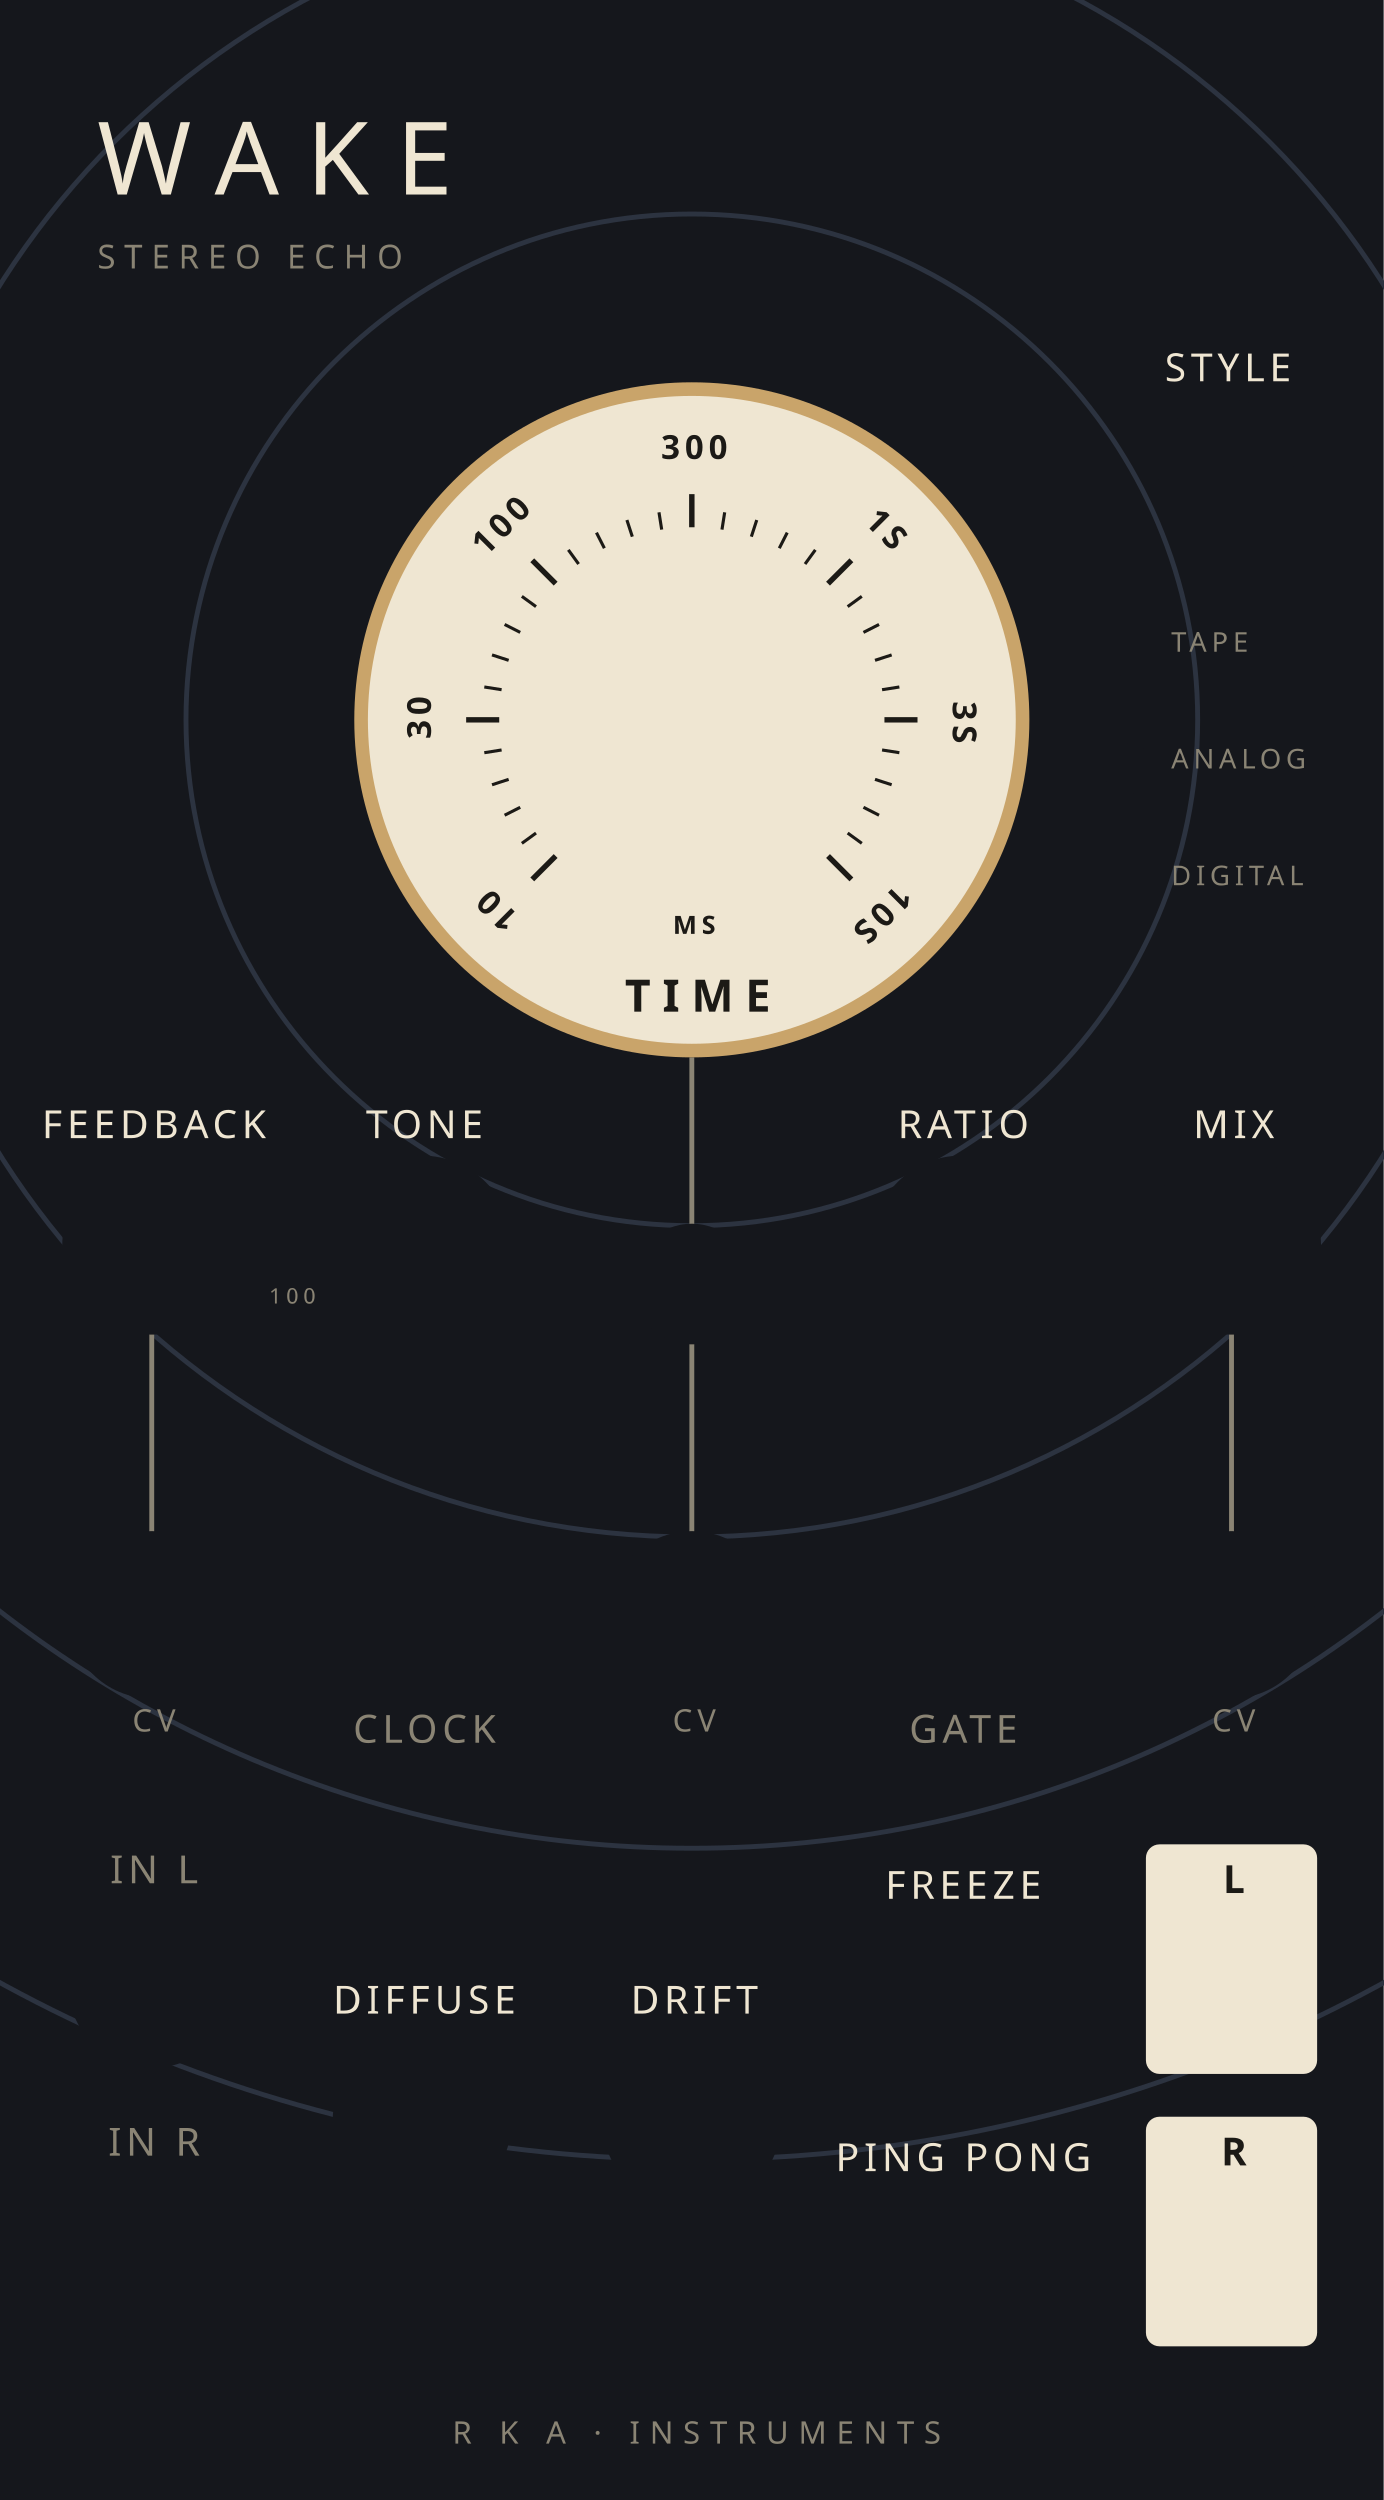
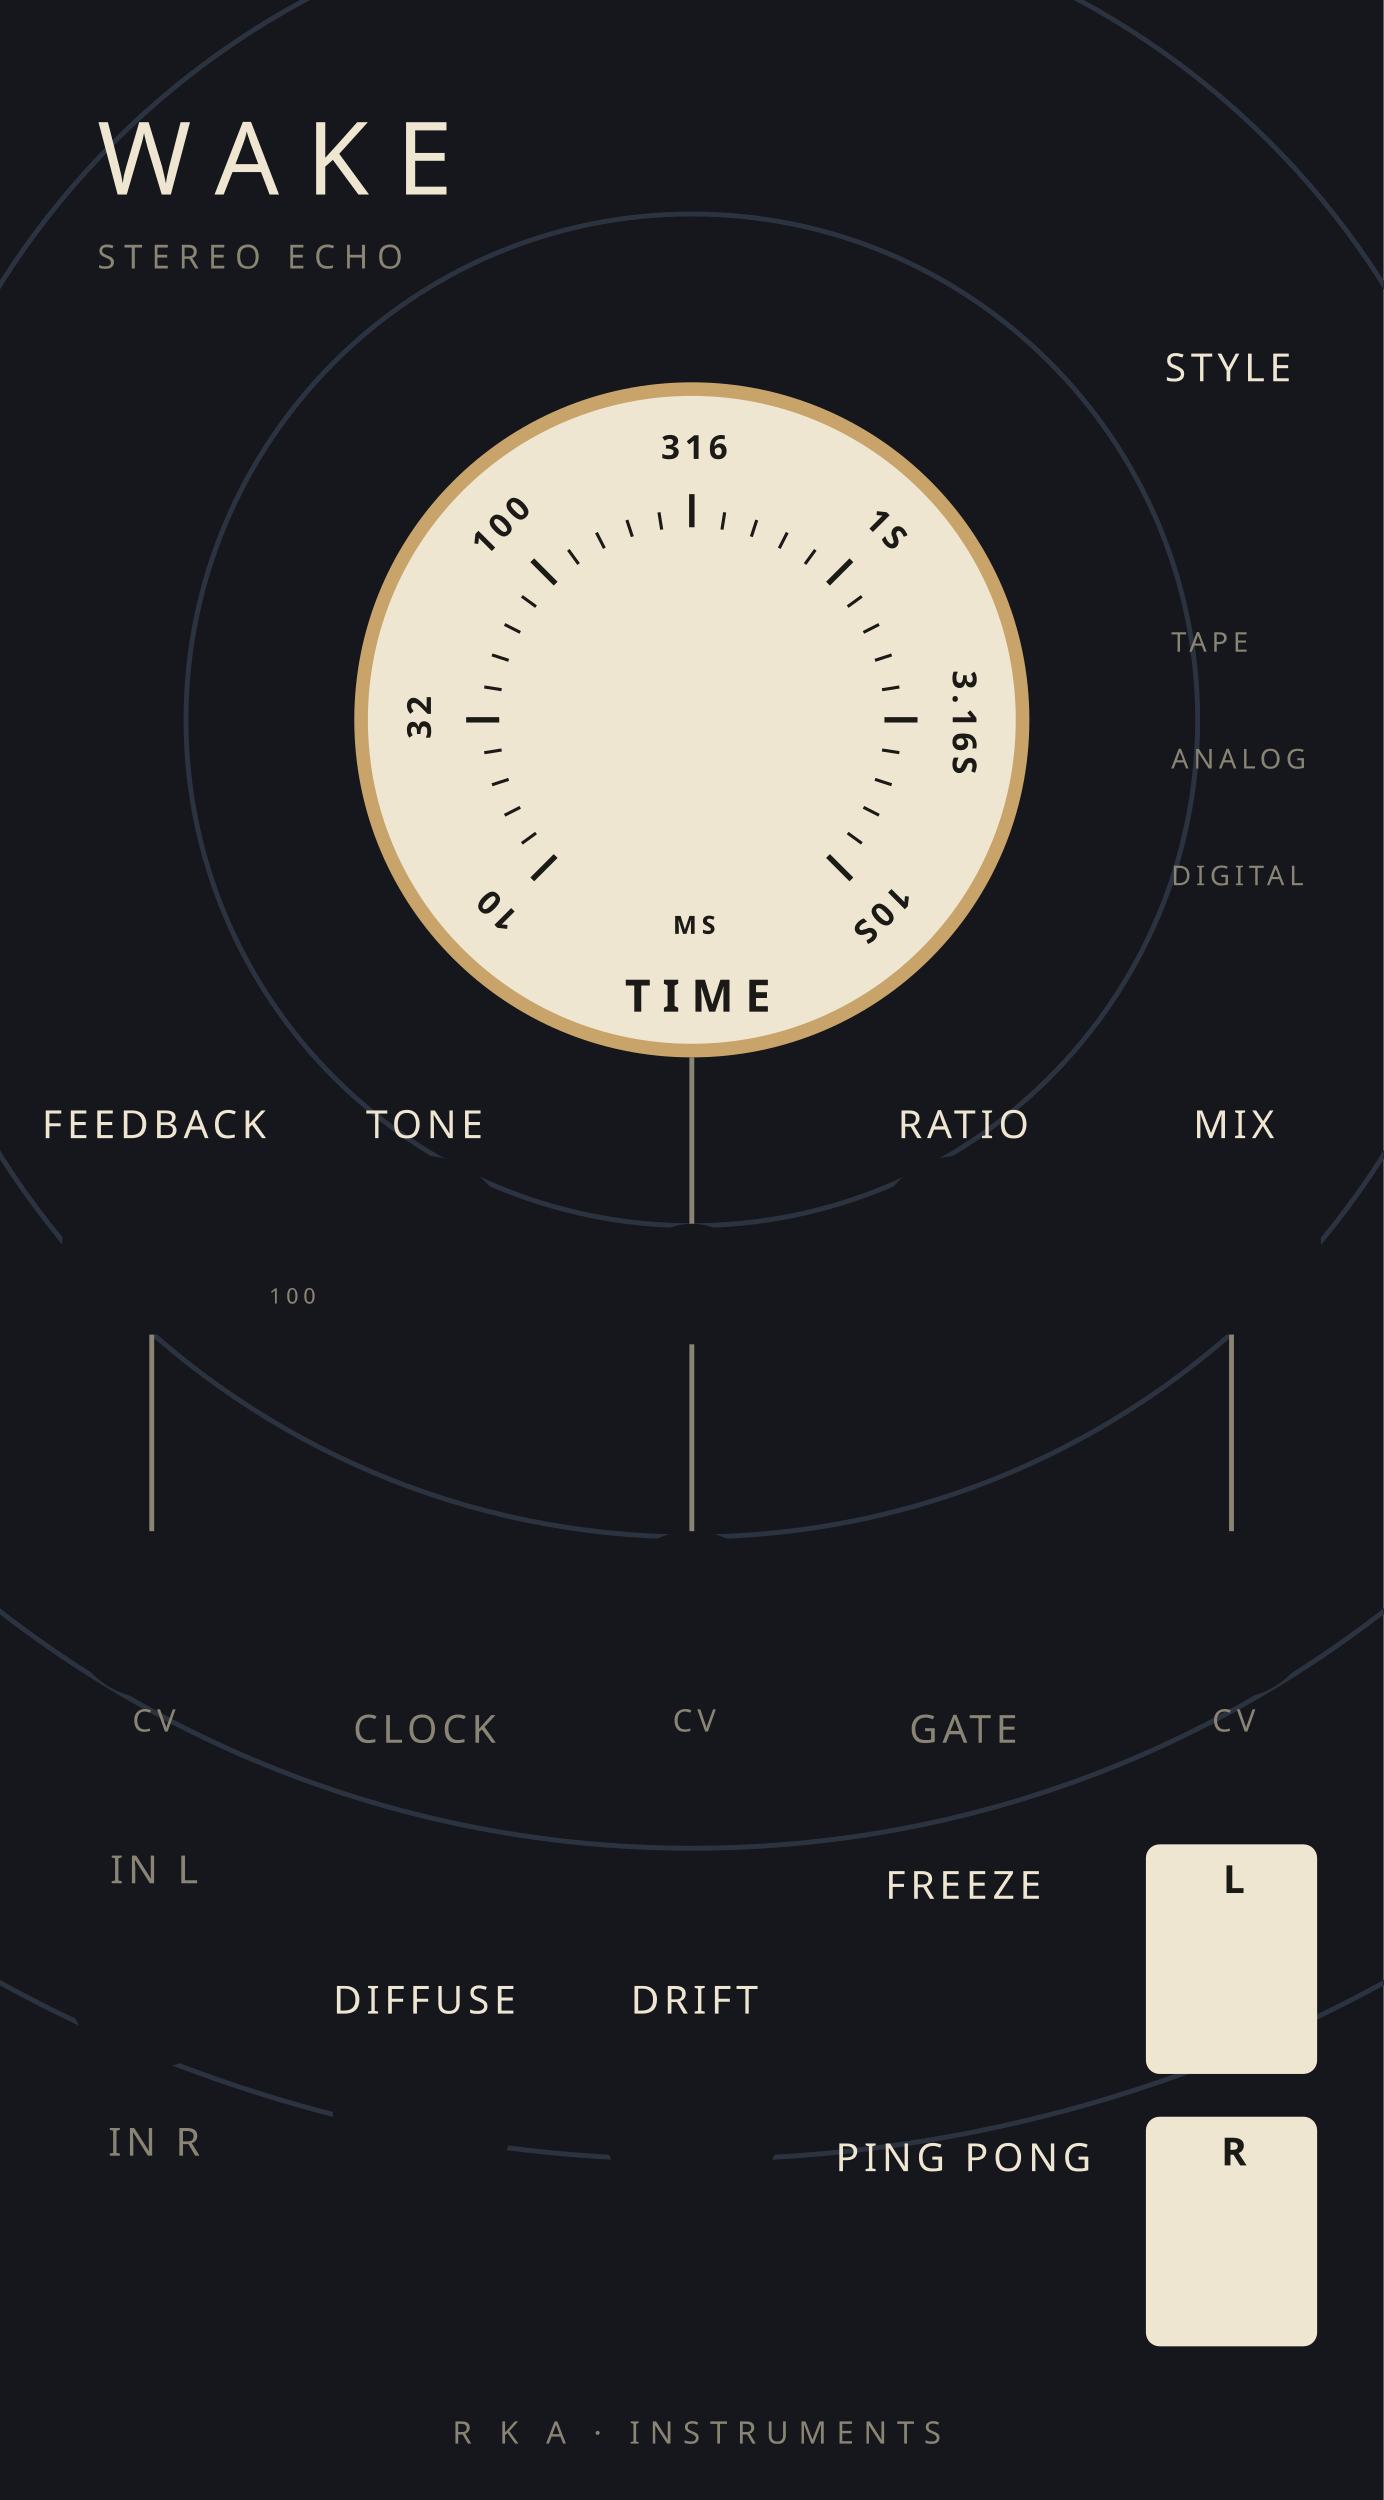
<svg xmlns="http://www.w3.org/2000/svg" width="71.12mm" height="128.5mm" viewBox="0 0 71.12 128.5">
  <rect width="71.12" height="128.5" fill="#15171c" />
  <circle cx="35.56" cy="37" r="26" fill="none" stroke="#2c3340" stroke-width="0.25" />
  <circle cx="35.56" cy="37" r="42" fill="none" stroke="#2c3340" stroke-width="0.25" />
  <circle cx="35.56" cy="37" r="58" fill="none" stroke="#2c3340" stroke-width="0.25" />
  <circle cx="35.56" cy="37" r="74" fill="none" stroke="#2c3340" stroke-width="0.25" />
  <path d="M7.8 79L7.8 68.3" fill="none" stroke="#8a8474" stroke-width="0.25" stroke-linejoin="round" />
  <path d="M35.56 79L35.56 66L35.56 54.35" fill="none" stroke="#8a8474" stroke-width="0.25" stroke-linejoin="round" />
  <path d="M63.3 79L63.3 68.3" fill="none" stroke="#8a8474" stroke-width="0.25" stroke-linejoin="round" />
  <circle cx="63" cy="24" r="3.5" fill="#15171c" />
  <circle cx="58" cy="33.5" r="1.3" fill="#15171c" />
  <circle cx="58" cy="39.5" r="1.3" fill="#15171c" />
  <circle cx="58" cy="45.5" r="1.3" fill="#15171c" />
  <circle cx="7.8" cy="64" r="4.6" fill="#15171c" />
  <circle cx="21.7" cy="64" r="4.6" fill="#15171c" />
  <circle cx="35.56" cy="66" r="3.1" fill="#15171c" />
  <circle cx="49.4" cy="64" r="4.6" fill="#15171c" />
  <circle cx="63.3" cy="64" r="4.6" fill="#15171c" />
  <circle cx="7.8" cy="83" r="4.3" fill="#15171c" />
  <circle cx="21.7" cy="83" r="4.3" fill="#15171c" />
  <circle cx="35.56" cy="83" r="4.3" fill="#15171c" />
  <circle cx="49.4" cy="83" r="4.3" fill="#15171c" />
  <circle cx="63.3" cy="83" r="4.3" fill="#15171c" />
  <circle cx="7.8" cy="102" r="4.3" fill="#15171c" />
  <circle cx="7.8" cy="116" r="4.3" fill="#15171c" />
  <circle cx="21.7" cy="109" r="4.6" fill="#15171c" />
  <circle cx="35.56" cy="109" r="4.6" fill="#15171c" />
  <circle cx="49.4" cy="102" r="3.5" fill="#15171c" />
  <circle cx="49.4" cy="116" r="3.5" fill="#15171c" />
  <circle cx="35.56" cy="37" r="17" fill="#efe6d2" stroke="#c9a46a" stroke-width="0.7" />
  <path d="M27.551 42.819L26.823 43.348 M26.739 41.495L25.937 41.903 M26.145 40.059L25.289 40.337 M25.782 38.549L24.893 38.689 M25.782 35.451L24.893 35.311 M26.145 33.941L25.289 33.663 M26.739 32.505L25.937 32.097 M27.551 31.181L26.823 30.652 M29.741 28.991L29.212 28.263 M31.065 28.179L30.657 27.377 M32.501 27.585L32.223 26.729 M34.011 27.222L33.871 26.333 M37.109 27.222L37.249 26.333 M38.619 27.585L38.897 26.729 M40.055 28.179L40.463 27.377 M41.379 28.991L41.908 28.263 M43.569 31.181L44.297 30.652 M44.381 32.505L45.183 32.097 M44.975 33.941L45.831 33.663 M45.338 35.451L46.227 35.311 M45.338 38.549L46.227 38.689 M44.975 40.059L45.831 40.337 M44.381 41.495L45.183 41.903 M43.569 42.819L44.297 43.348" fill="none" stroke="#1c1a16" stroke-width="0.16" />
  <path d="M28.56 44L27.358 45.202 M25.66 37L23.96 37 M28.56 30L27.358 28.798 M35.56 27.1L35.56 25.4 M42.56 30L43.762 28.798 M45.46 37L47.16 37 M42.56 44L43.762 45.202" fill="none" stroke="#1c1a16" stroke-width="0.28" />
  <rect x="58.9" y="94.8" width="8.8" height="11.8" rx="0.7" fill="#efe6d2" />
  <rect x="58.9" y="108.8" width="8.8" height="11.8" rx="0.7" fill="#efe6d2" />
  <text x="5.00" y="10.00" font-family="D-DIN Condensed" font-size="5.2" font-weight="normal" letter-spacing="1.4" text-anchor="start" fill="#efe6d2">WAKE</text>
  <text x="5.00" y="13.80" font-family="D-DIN Condensed" font-size="1.7" font-weight="normal" letter-spacing="0.45" text-anchor="start" fill="#8a8474">STEREO ECHO</text>
  <text x="26.20" y="46.48" font-family="D-DIN Condensed" font-size="1.7" font-weight="bold" letter-spacing="0.25" text-anchor="middle" fill="#1c1a16" transform="rotate(-135 26.08 46.48)">10</text>
-   <text x="22.27" y="37.00" font-family="D-DIN Condensed" font-size="1.7" font-weight="bold" letter-spacing="0.25" text-anchor="middle" fill="#1c1a16" transform="rotate(-90 22.15 37.00)">30</text>
+   <text x="22.27" y="37.00" font-family="D-DIN Condensed" font-size="1.7" font-weight="bold" letter-spacing="0.25" text-anchor="middle" fill="#1c1a16" transform="rotate(-90 22.15 37.00)">32</text>
  <text x="26.20" y="27.52" font-family="D-DIN Condensed" font-size="1.7" font-weight="bold" letter-spacing="0.25" text-anchor="middle" fill="#1c1a16" transform="rotate(-45 26.08 27.52)">100</text>
-   <text x="35.69" y="23.59" font-family="D-DIN Condensed" font-size="1.7" font-weight="bold" letter-spacing="0.25" text-anchor="middle" fill="#1c1a16">300</text>
+   <text x="35.69" y="23.59" font-family="D-DIN Condensed" font-size="1.7" font-weight="bold" letter-spacing="0.25" text-anchor="middle" fill="#1c1a16">316</text>
  <text x="45.17" y="27.52" font-family="D-DIN Condensed" font-size="1.7" font-weight="bold" letter-spacing="0.25" text-anchor="middle" fill="#1c1a16" transform="rotate(45 45.04 27.52)">1S</text>
-   <text x="49.10" y="37.00" font-family="D-DIN Condensed" font-size="1.7" font-weight="bold" letter-spacing="0.25" text-anchor="middle" fill="#1c1a16" transform="rotate(90 48.97 37.00)">3S</text>
+   <text x="49.10" y="37.00" font-family="D-DIN Condensed" font-size="1.7" font-weight="bold" letter-spacing="0.25" text-anchor="middle" fill="#1c1a16" transform="rotate(90 48.97 37.00)">3.16S</text>
  <text x="45.17" y="46.48" font-family="D-DIN Condensed" font-size="1.7" font-weight="bold" letter-spacing="0.25" text-anchor="middle" fill="#1c1a16" transform="rotate(135 45.04 46.48)">10S</text>
  <text x="35.86" y="52.00" font-family="D-DIN Condensed" font-size="2.3" font-weight="bold" letter-spacing="0.6" text-anchor="middle" fill="#1c1a16">TIME</text>
  <text x="63.12" y="19.60" font-family="D-DIN Condensed" font-size="2" font-weight="normal" letter-spacing="0.25" text-anchor="middle" fill="#efe6d2">STYLE</text>
  <text x="7.92" y="58.50" font-family="D-DIN Condensed" font-size="2" font-weight="normal" letter-spacing="0.25" text-anchor="middle" fill="#efe6d2">FEEDBACK</text>
  <text x="21.82" y="58.50" font-family="D-DIN Condensed" font-size="2" font-weight="normal" letter-spacing="0.25" text-anchor="middle" fill="#efe6d2">TONE</text>
  <text x="49.52" y="58.50" font-family="D-DIN Condensed" font-size="2" font-weight="normal" letter-spacing="0.25" text-anchor="middle" fill="#efe6d2">RATIO</text>
  <text x="63.42" y="58.50" font-family="D-DIN Condensed" font-size="2" font-weight="normal" letter-spacing="0.25" text-anchor="middle" fill="#efe6d2">MIX</text>
  <text x="21.82" y="89.58" font-family="D-DIN Condensed" font-size="2" font-weight="normal" letter-spacing="0.25" text-anchor="middle" fill="#8a8474">CLOCK</text>
  <text x="49.52" y="89.58" font-family="D-DIN Condensed" font-size="2" font-weight="normal" letter-spacing="0.25" text-anchor="middle" fill="#8a8474">GATE</text>
  <text x="7.92" y="96.80" font-family="D-DIN Condensed" font-size="2" font-weight="normal" letter-spacing="0.25" text-anchor="middle" fill="#8a8474">IN L</text>
  <text x="7.92" y="110.80" font-family="D-DIN Condensed" font-size="2" font-weight="normal" letter-spacing="0.25" text-anchor="middle" fill="#8a8474">IN R</text>
  <text x="21.82" y="103.50" font-family="D-DIN Condensed" font-size="2" font-weight="normal" letter-spacing="0.25" text-anchor="middle" fill="#efe6d2">DIFFUSE</text>
  <text x="35.69" y="103.50" font-family="D-DIN Condensed" font-size="2" font-weight="normal" letter-spacing="0.25" text-anchor="middle" fill="#efe6d2">DRIFT</text>
  <text x="49.52" y="97.60" font-family="D-DIN Condensed" font-size="2" font-weight="normal" letter-spacing="0.25" text-anchor="middle" fill="#efe6d2">FREEZE</text>
  <text x="49.52" y="111.60" font-family="D-DIN Condensed" font-size="2" font-weight="normal" letter-spacing="0.25" text-anchor="middle" fill="#efe6d2">PING PONG</text>
  <text x="63.42" y="97.30" font-family="D-DIN Condensed" font-size="2" font-weight="bold" letter-spacing="0.25" text-anchor="middle" fill="#1c1a16">L</text>
  <text x="63.42" y="111.30" font-family="D-DIN Condensed" font-size="2" font-weight="bold" letter-spacing="0.25" text-anchor="middle" fill="#1c1a16">R</text>
  <text x="7.92" y="89.00" font-family="D-DIN Condensed" font-size="1.6" font-weight="normal" letter-spacing="0.25" text-anchor="middle" fill="#8a8474">CV</text>
  <text x="35.69" y="89.00" font-family="D-DIN Condensed" font-size="1.6" font-weight="normal" letter-spacing="0.25" text-anchor="middle" fill="#8a8474">CV</text>
  <text x="63.42" y="89.00" font-family="D-DIN Condensed" font-size="1.6" font-weight="normal" letter-spacing="0.25" text-anchor="middle" fill="#8a8474">CV</text>
  <text x="35.69" y="48.00" font-family="D-DIN Condensed" font-size="1.3" font-weight="bold" letter-spacing="0.25" text-anchor="middle" fill="#1c1a16">MS</text>
  <text x="60.20" y="33.50" font-family="D-DIN Condensed" font-size="1.4" font-weight="normal" letter-spacing="0.25" text-anchor="start" fill="#8a8474">TAPE</text>
  <text x="60.20" y="39.50" font-family="D-DIN Condensed" font-size="1.4" font-weight="normal" letter-spacing="0.25" text-anchor="start" fill="#8a8474">ANALOG</text>
  <text x="60.20" y="45.50" font-family="D-DIN Condensed" font-size="1.4" font-weight="normal" letter-spacing="0.25" text-anchor="start" fill="#8a8474">DIGITAL</text>
  <text x="15.03" y="67.00" font-family="D-DIN Condensed" font-size="1.1" font-weight="normal" letter-spacing="0.25" text-anchor="middle" fill="#8a8474">100</text>
  <text x="35.81" y="125.60" font-family="D-DIN Condensed" font-size="1.6" font-weight="normal" letter-spacing="0.5" text-anchor="middle" fill="#8a8474">R K A · INSTRUMENTS</text>
  <g id="components" style="display:none">
    <circle id="param-TIME" cx="35.56" cy="37.0" r="1" fill="#ff0000" />
    <circle id="param-STYLE" cx="63.0" cy="24.0" r="1" fill="#ff0000" />
    <circle id="light-TAPE" cx="58.0" cy="33.5" r="1" fill="#ff00ff" />
    <circle id="light-ANALOG" cx="58.0" cy="39.5" r="1" fill="#ff00ff" />
    <circle id="light-DIGITAL" cx="58.0" cy="45.5" r="1" fill="#ff00ff" />
    <circle id="param-FEEDBACK" cx="7.8" cy="64.0" r="1" fill="#ff0000" />
    <circle id="param-TONE" cx="21.7" cy="64.0" r="1" fill="#ff0000" />
    <circle id="param-TIME_ATT" cx="35.56" cy="66.0" r="1" fill="#ff0000" />
    <circle id="param-RATIO" cx="49.4" cy="64.0" r="1" fill="#ff0000" />
    <circle id="param-MIX" cx="63.3" cy="64.0" r="1" fill="#ff0000" />
    <circle id="input-FEEDBACK_CV" cx="7.8" cy="83.0" r="1" fill="#00ff00" />
    <circle id="input-CLOCK" cx="21.7" cy="83.0" r="1" fill="#00ff00" />
    <circle id="input-TIME_CV" cx="35.56" cy="83.0" r="1" fill="#00ff00" />
    <circle id="input-FREEZE" cx="49.4" cy="83.0" r="1" fill="#00ff00" />
    <circle id="input-MIX_CV" cx="63.3" cy="83.0" r="1" fill="#00ff00" />
    <circle id="input-L" cx="7.8" cy="102.0" r="1" fill="#00ff00" />
    <circle id="input-R" cx="7.8" cy="116.0" r="1" fill="#00ff00" />
    <circle id="param-DIFFUSE" cx="21.7" cy="109.0" r="1" fill="#ff0000" />
    <circle id="param-DRIFT" cx="35.56" cy="109.0" r="1" fill="#ff0000" />
    <circle id="param-FREEZE" cx="49.4" cy="102.0" r="1" fill="#ff0000" />
    <circle id="param-PINGPONG" cx="49.4" cy="116.0" r="1" fill="#ff0000" />
    <circle id="output-L" cx="63.3" cy="102.0" r="1" fill="#0000ff" />
    <circle id="output-R" cx="63.3" cy="116.0" r="1" fill="#0000ff" />
  </g>
</svg>
